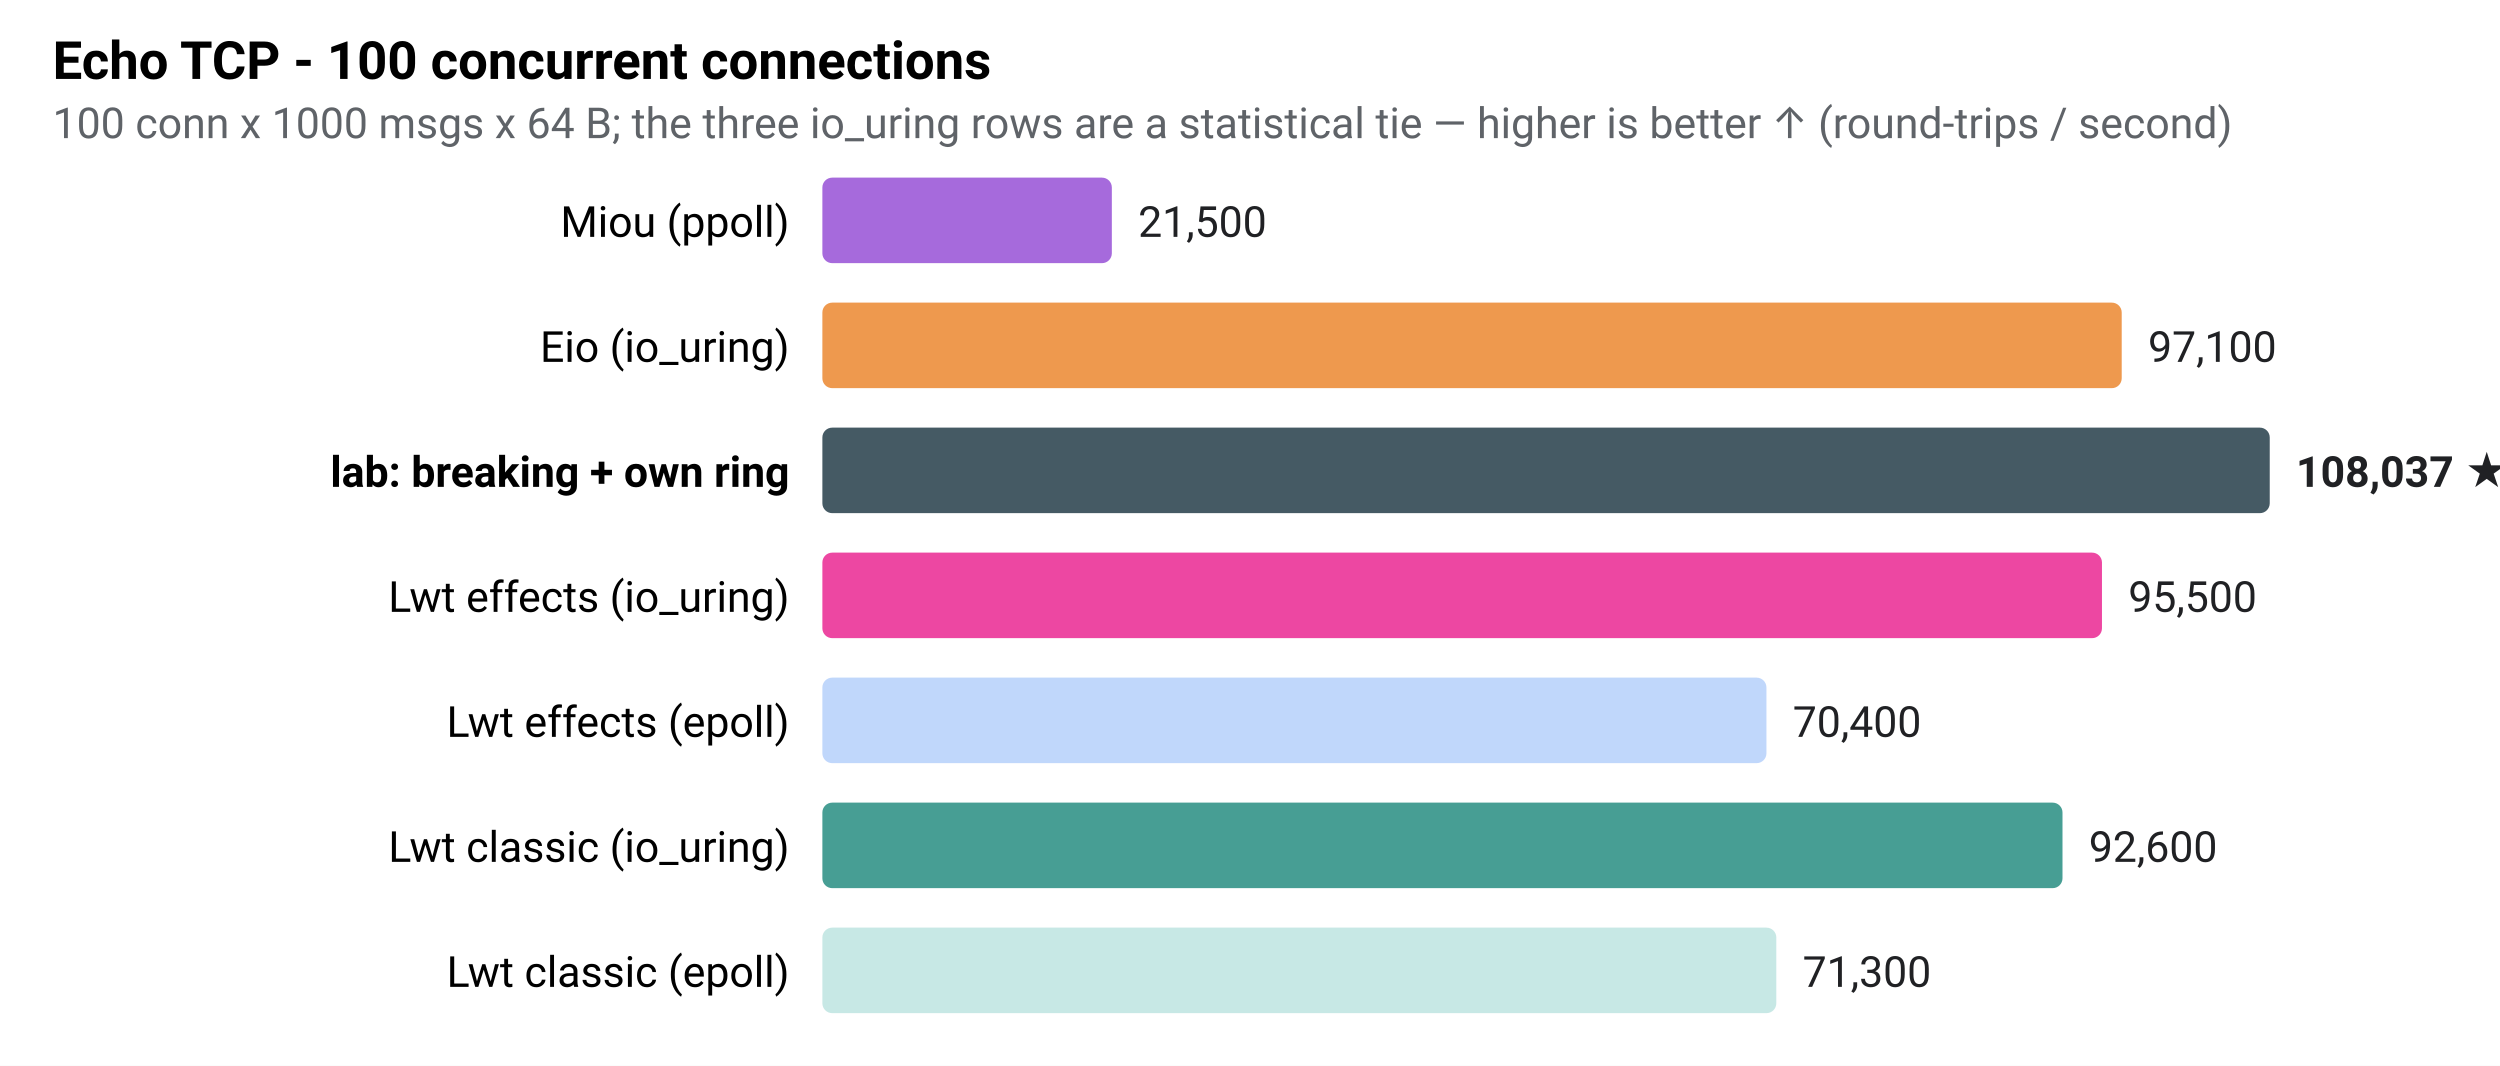
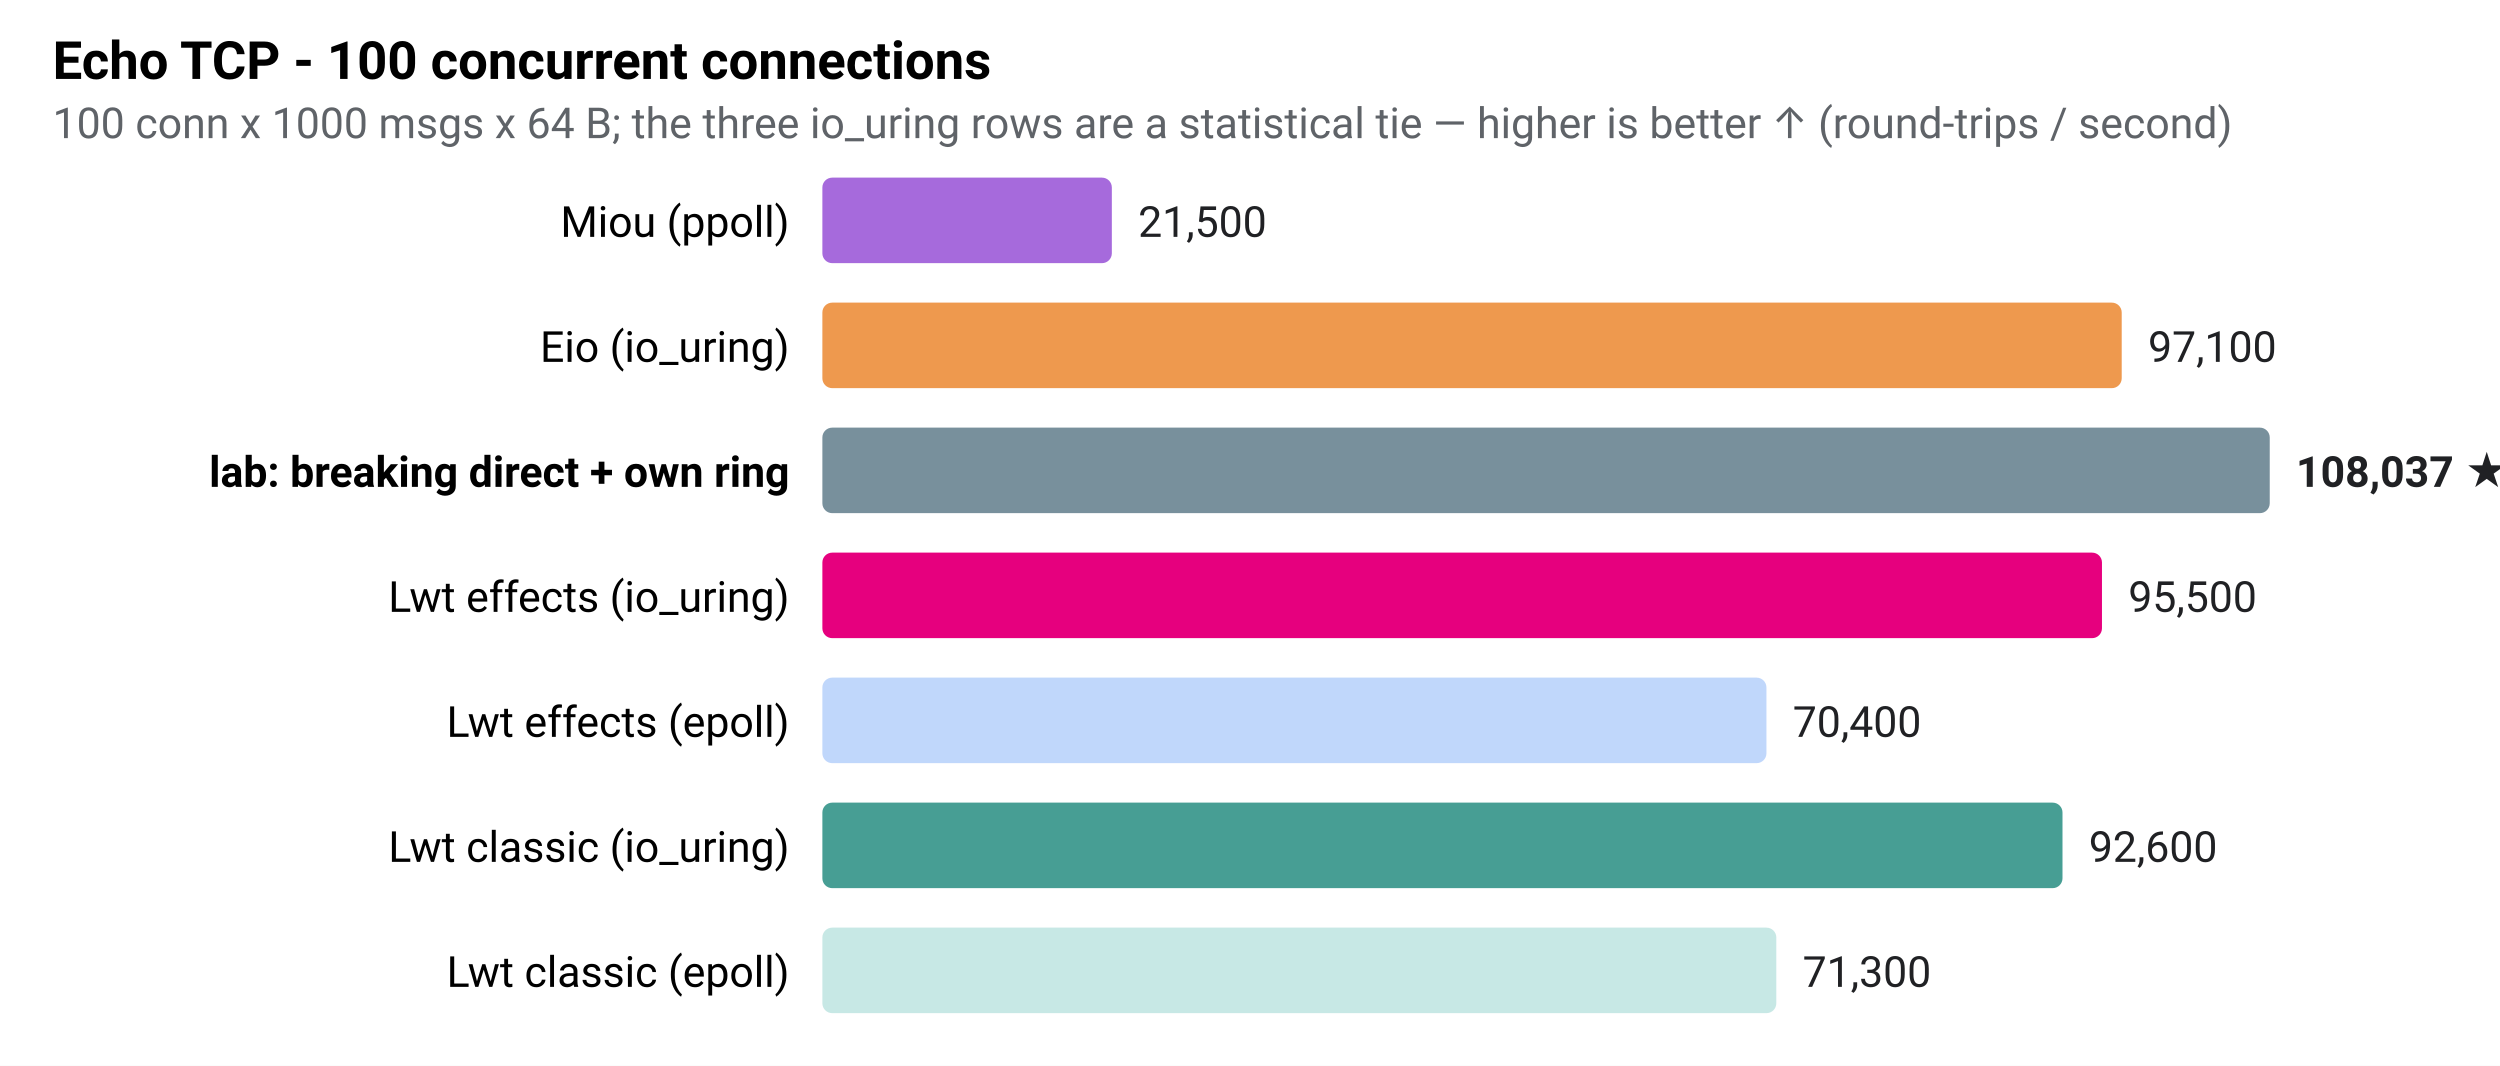
<svg xmlns="http://www.w3.org/2000/svg" width="760" height="324" font-family="-apple-system,Segoe UI,Roboto,sans-serif" font-size="13">
  <rect width="760" height="324" fill="white" />
  <text x="16" y="24" font-size="16" font-weight="700">Echo TCP - 100 concurrent connections</text>
  <text x="16" y="42" fill="#5f6368">100 conn x 1000 msgs x 64 B; the three io_uring rows are a statistical tie — higher is better ↑ (round-trips / second)</text>
  <text x="240" y="72" text-anchor="end">Miou (ppoll)</text>
  <rect x="250" y="54" width="88" height="26" rx="3" fill="#8430ce" opacity="0.72" />
  <text x="346" y="72" fill="#202124">21,500</text>
  <text x="240" y="110" text-anchor="end">Eio (io_uring)</text>
  <rect x="250" y="92" width="395" height="26" rx="3" fill="#e8710a" opacity="0.72" />
  <text x="653" y="110" fill="#202124">97,100</text>
-   <text x="240" y="148" text-anchor="end" font-weight="700">lab: breaking + own ring</text>
-   <rect x="250" y="130" width="440" height="26" rx="3" fill="#455a64" />
+   <text x="240" y="148" text-anchor="end" font-weight="700">lab: breaking direct + own ring</text>
+   <rect x="250" y="130" width="440" height="26" rx="3" fill="#78909c" />
  <text x="698" y="148" fill="#202124" font-weight="700">108,037 ★</text>
  <text x="240" y="186" text-anchor="end">Lwt effects (io_uring)</text>
-   <rect x="250" y="168" width="389" height="26" rx="3" fill="#e6007e" opacity="0.72" />
+   <rect x="250" y="168" width="389" height="26" rx="3" fill="#e6007e" />
  <text x="647" y="186" fill="#202124">95,500</text>
  <text x="240" y="224" text-anchor="end">Lwt effects (epoll)</text>
  <rect x="250" y="206" width="287" height="26" rx="3" fill="#a8c7fa" opacity="0.72" />
  <text x="545" y="224" fill="#202124">70,400</text>
  <text x="240" y="262" text-anchor="end">Lwt classic (io_uring)</text>
  <rect x="250" y="244" width="377" height="26" rx="3" fill="#00796b" opacity="0.72" />
  <text x="635" y="262" fill="#202124">92,600</text>
  <text x="240" y="300" text-anchor="end">Lwt classic (epoll)</text>
  <rect x="250" y="282" width="290" height="26" rx="3" fill="#b2dfdb" opacity="0.72" />
  <text x="548" y="300" fill="#202124">71,300</text>
</svg>
